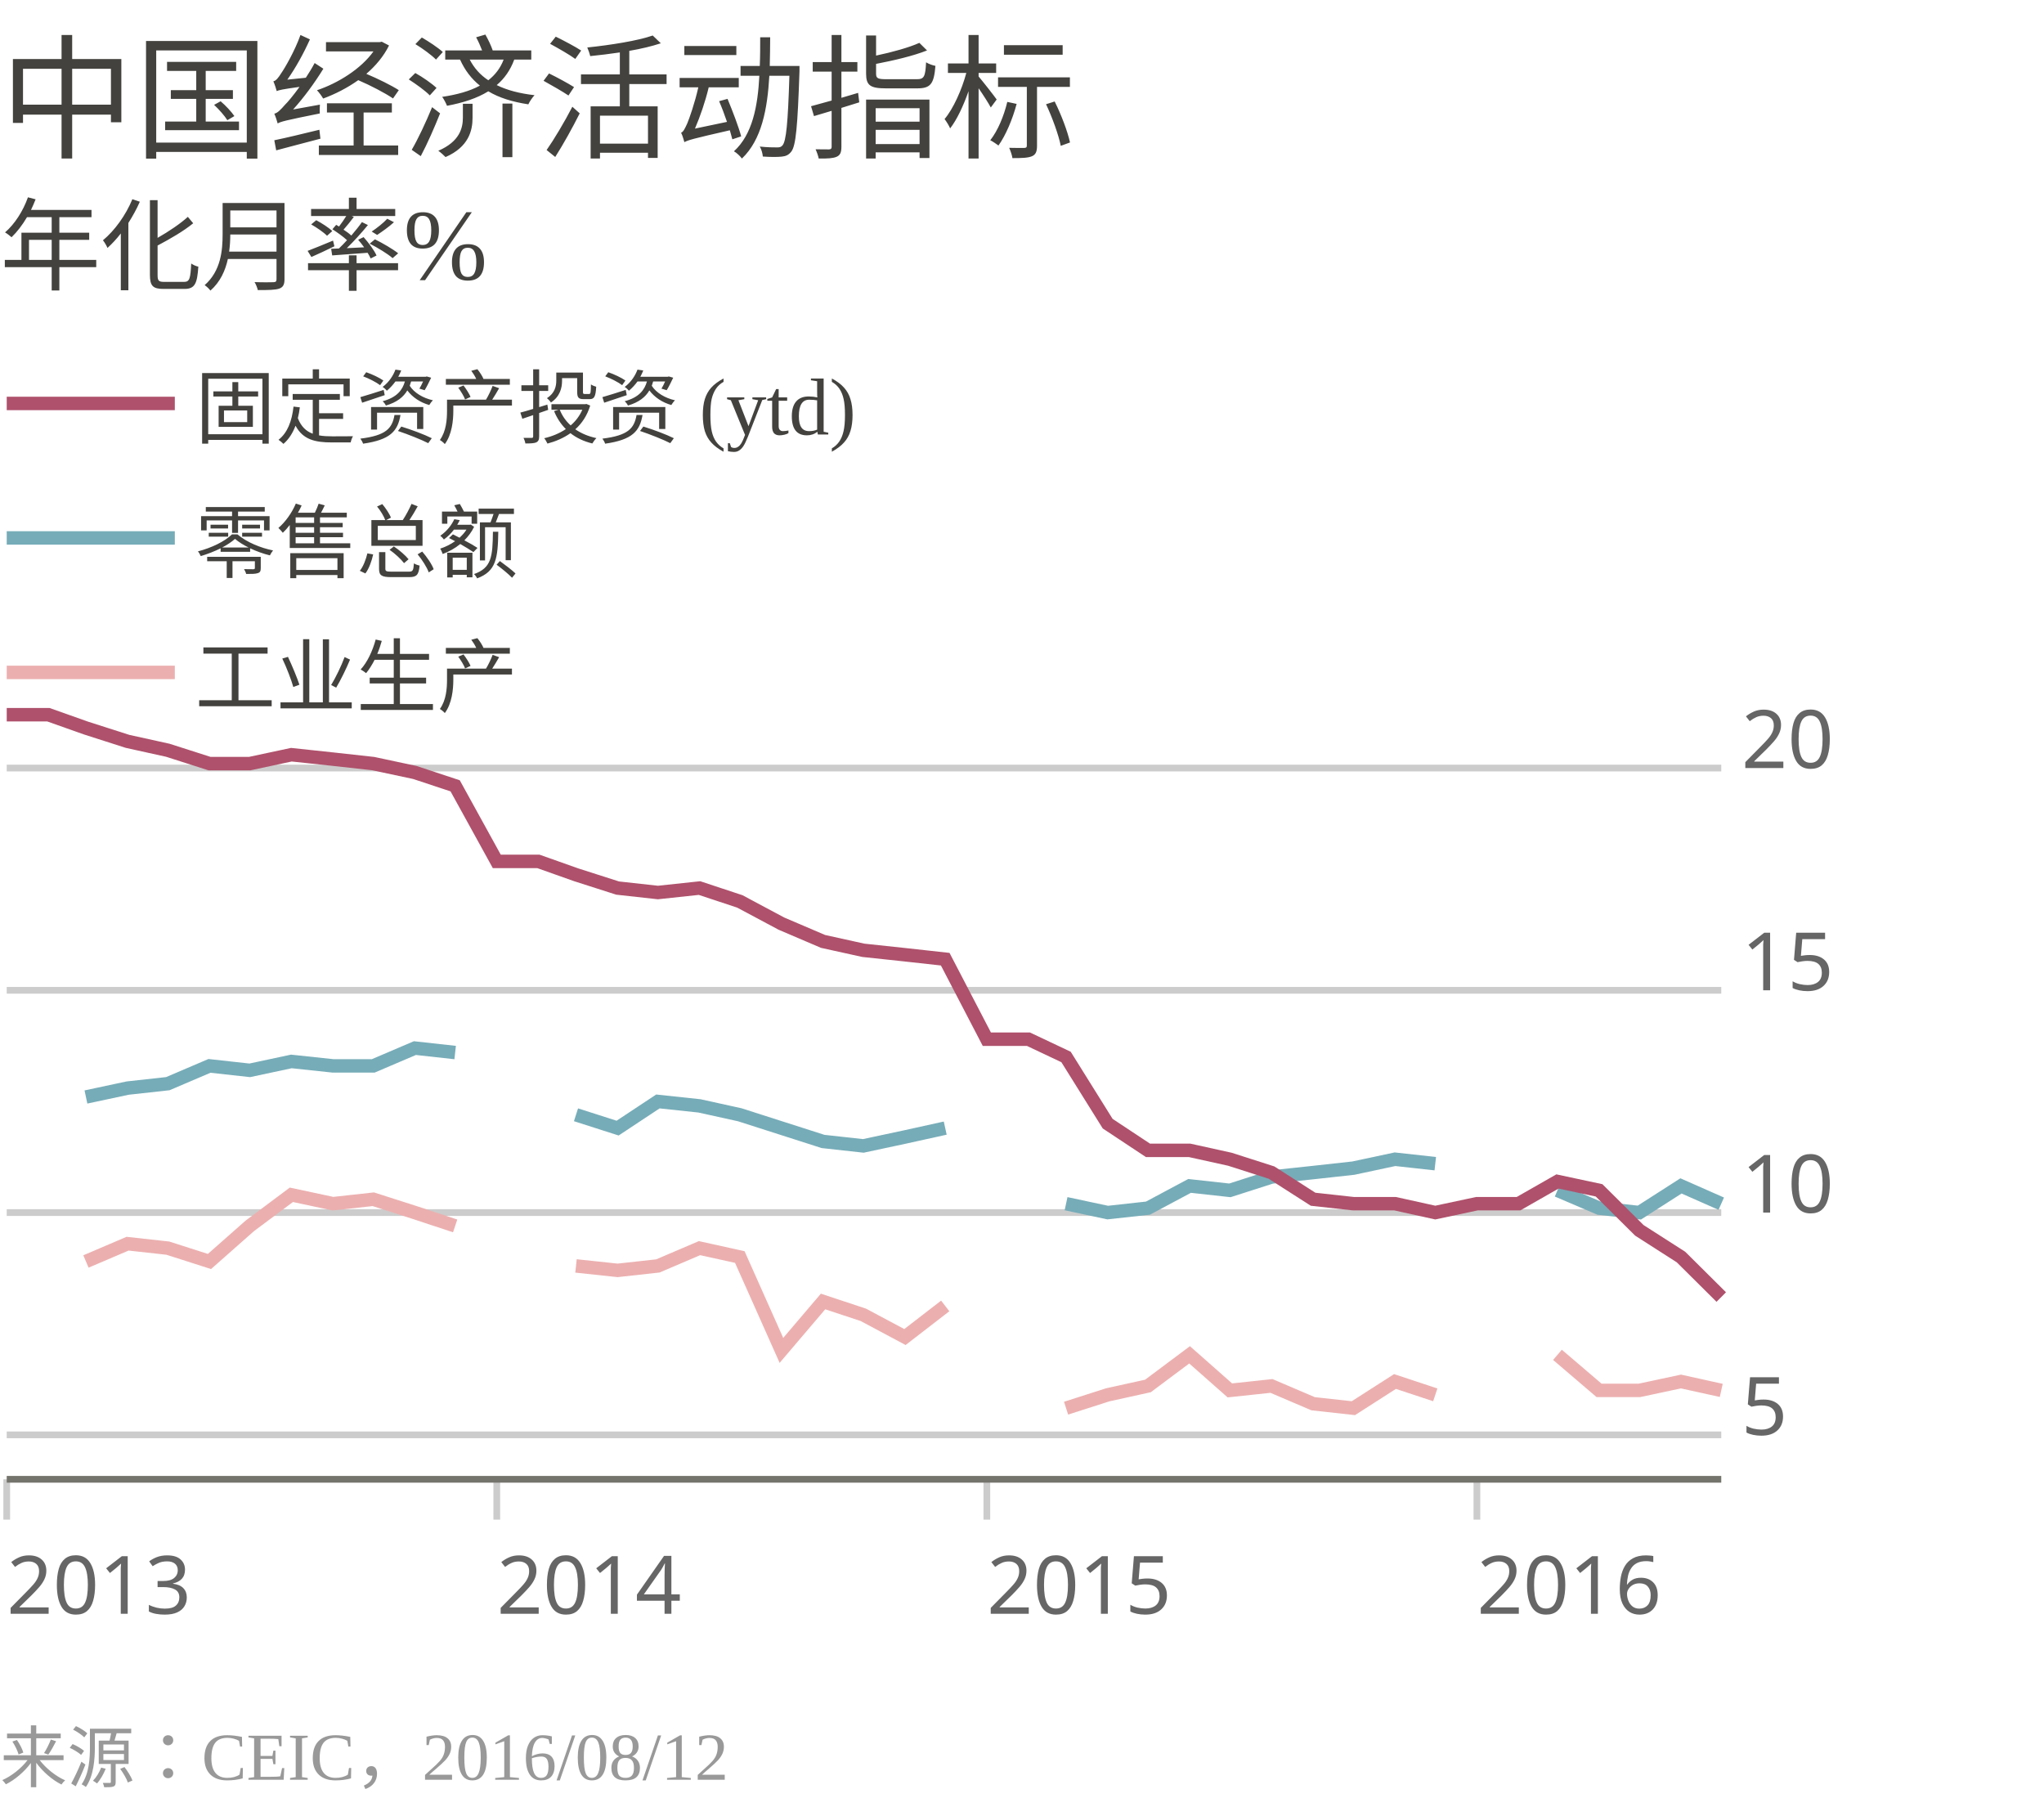
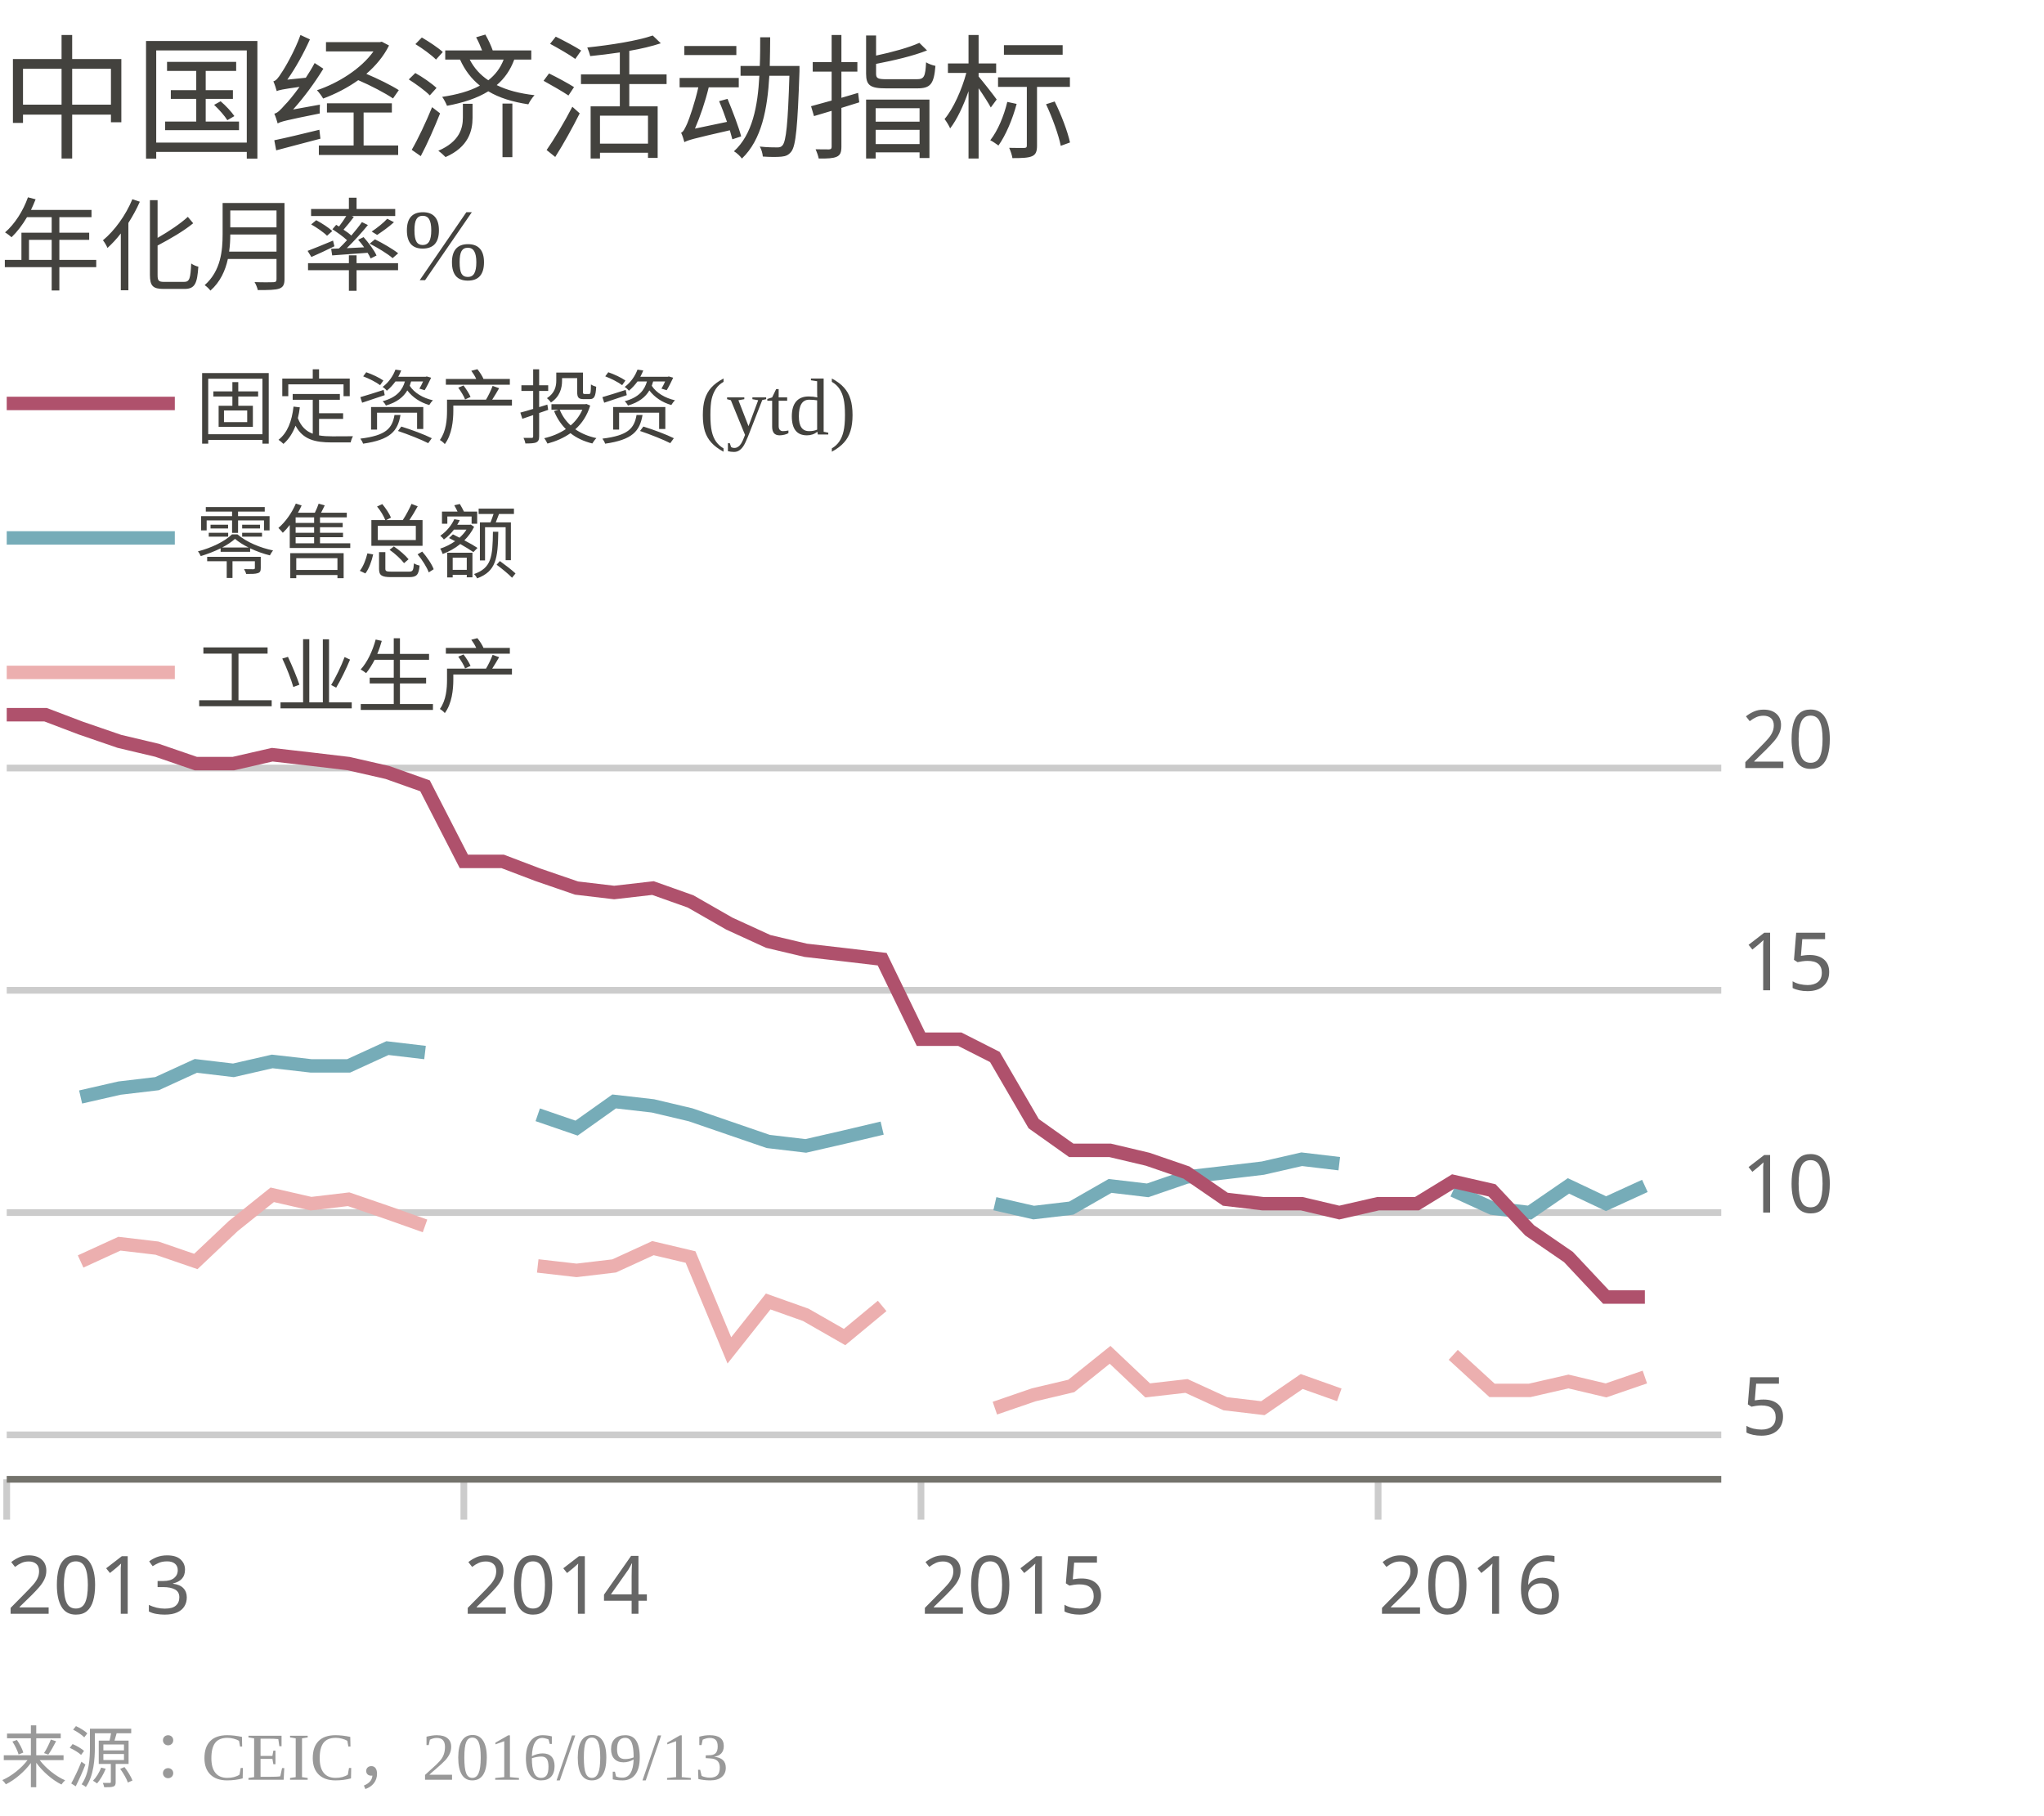
<svg xmlns="http://www.w3.org/2000/svg" viewBox="0 0 304 270">
  <text class="chart-title" fill="#43423e" font-size="20" y="22">中国经济活动指标</text>
  <text class="chart-subtitle" fill="#43423e" font-size="15" y="42">年化月率%</text>
-   <text class="chart-source" font-size="10" fill-opacity="0.4" y="265">来源：CEIC，2016/08/12</text>
+   <text class="chart-source" font-size="10" fill-opacity="0.4" y="265">来源：CEIC，2016/09/13</text>
  <g transform="translate(1,100)">
    <g transform="translate(0,120)" class="x axis">
      <g class="tick" style="" transform="translate(0,0)">
        <line y2="6" x2="0" fill="none" stroke="#000" stroke-opacity="0.2" />
        <text dy="0" style="" y="20" x="0" font-family="MetricWeb,sans-serif" fill-opacity="0.6" font-size="12" text-anchor="start">2013</text>
      </g>
-       <g class="tick" style="" transform="translate(72.88567,0)">
+       <g class="tick" style="" transform="translate(67.98758,0)">
        <line y2="6" x2="0" fill="none" stroke="#000" stroke-opacity="0.2" />
        <text dy="0" style="" y="20" x="0" font-family="MetricWeb,sans-serif" fill-opacity="0.6" font-size="12" text-anchor="start">2014</text>
      </g>
-       <g class="tick" style="" transform="translate(145.7713,0)">
+       <g class="tick" style="" transform="translate(135.9752,0)">
        <line y2="6" x2="0" fill="none" stroke="#000" stroke-opacity="0.2" />
        <text dy="0" style="" y="20" x="0" font-family="MetricWeb,sans-serif" fill-opacity="0.6" font-size="12" text-anchor="start">2015</text>
      </g>
-       <g class="tick" style="" transform="translate(218.657,0)">
+       <g class="tick" style="" transform="translate(203.9627,0)">
        <line y2="6" x2="0" fill="none" stroke="#000" stroke-opacity="0.2" />
        <text dy="0" style="" y="20" x="0" font-family="MetricWeb,sans-serif" fill-opacity="0.6" font-size="12" text-anchor="start">2016</text>
      </g>
      <path class="domain" d="M0,0V0H255V0" fill="none" stroke="#74736c" />
    </g>
    <g transform="translate(255,0)" class="y axis">
      <g class="tick" style="" transform="translate(0,113.3889)">
        <line x2="-255" y2="0" fill="none" stroke="#000" stroke-opacity="0.2" />
        <text dy="0" style="text-anchor: start;" x="3" y="0" font-family="MetricWeb,sans-serif" fill-opacity="0.6" font-size="12">5</text>
      </g>
      <g class="tick" style="" transform="translate(0,80.33333)">
        <line x2="-255" y2="0" fill="none" stroke="#000" stroke-opacity="0.2" />
        <text dy="0" style="text-anchor: start;" x="3" y="0" font-family="MetricWeb,sans-serif" fill-opacity="0.6" font-size="12">10</text>
      </g>
      <g class="tick" style="" transform="translate(0,47.27778)">
        <line x2="-255" y2="0" fill="none" stroke="#000" stroke-opacity="0.2" />
        <text dy="0" style="text-anchor: start;" x="3" y="0" font-family="MetricWeb,sans-serif" fill-opacity="0.6" font-size="12">15</text>
      </g>
      <g class="tick" style="" transform="translate(0,14.22222)">
        <line x2="-255" y2="0" fill="none" stroke="#000" stroke-opacity="0.2" />
        <text dy="0" style="text-anchor: start;" x="3" y="0" font-family="MetricWeb,sans-serif" fill-opacity="0.6" font-size="12">20</text>
      </g>
      <path class="domain" d="M-255,1H0V120H-255" fill="none" stroke="#000" stroke-opacity="0" />
    </g>
    <g class="chart-key" transform="translate(0,-35)">
      <g class="key-element" transform="translate(0,0)">
        <text x="28" font-size="12" fill="#43423e">固定资产投资 (ytd)</text>
        <line x1="0" x2="25" y1="-5" y2="-5" stroke-width="2" fill="none" stroke="#af516c" />
      </g>
      <g class="key-element" transform="translate(0,20)">
        <text x="28" font-size="12" fill="#43423e">零售总额</text>
        <line x1="0" x2="25" y1="-5" y2="-5" stroke-width="2" fill="none" stroke="#76acb8" />
      </g>
      <g class="key-element" transform="translate(0,40)">
        <text x="28" font-size="12" fill="#43423e">工业生产</text>
        <line x1="0" x2="25" y1="-5" y2="-5" stroke-width="2" fill="none" stroke="#ecafaf" />
      </g>
    </g>
    <g>
-       <path d="M11.782,87.606L17.972,84.961L23.962,85.622L30.153,87.606L36.143,82.317L42.334,77.689L48.524,79.011L54.514,78.35L60.705,80.333L66.695,82.317M84.667,88.267L90.857,88.928L96.848,88.267L103.038,85.622L109.029,86.944L115.219,100.828L121.41,93.556L127.4,95.539L133.59,98.844L139.581,94.217M157.553,109.422L163.743,107.439L169.734,106.117L175.924,101.489L181.915,106.778L188.105,106.117L194.295,108.761L200.286,109.422L206.476,105.456L212.467,107.439M230.638,101.489L236.829,106.778L242.819,106.778L249.009,105.456L255,106.778" stroke-width="2" fill="none" stroke="#ecafaf" />
-       <path d="M11.782,63.144L17.972,61.822L23.962,61.161L30.153,58.517L36.143,59.178L42.334,57.856L48.524,58.517L54.514,58.517L60.705,55.872L66.695,56.533M84.667,65.789L90.857,67.772L96.848,63.806L103.038,64.467L109.029,65.789L115.219,67.772L121.41,69.756L127.4,70.417L133.59,69.094L139.581,67.772M157.553,79.011L163.743,80.333L169.734,79.672L175.924,76.367L181.915,77.028L188.105,75.044L194.295,74.383L200.286,73.722L206.476,72.4L212.467,73.061M230.638,77.028L236.829,79.672L242.819,80.333L249.009,76.367L255,79.011" stroke-width="2" fill="none" stroke="#76acb8" />
-       <path d="M0,6.289L6.19,6.289L11.782,8.272L17.972,10.256L23.962,11.578L30.153,13.561L36.143,13.561L42.334,12.239L48.524,12.9L54.514,13.561L60.705,14.883L66.695,16.867L72.886,28.106L79.076,28.106L84.667,30.089L90.857,32.072L96.848,32.733L103.038,32.072L109.029,34.056L115.219,37.361L121.41,40.006L127.4,41.328L133.59,41.989L139.581,42.65L145.771,54.55L151.962,54.55L157.553,57.194L163.743,67.111L169.734,71.078L175.924,71.078L181.915,72.4L188.105,74.383L194.295,78.35L200.286,79.011L206.476,79.011L212.467,80.333L218.657,79.011L224.847,79.011L230.638,75.706L236.829,77.028L242.819,82.978L249.009,86.944L255,92.894" stroke-width="2" fill="none" stroke="#af516c" />
+       <path d="M10.99,87.606L16.764,84.961L22.352,85.622L28.126,87.606L33.714,82.317L39.489,77.689L45.263,79.011L50.851,78.35L56.625,80.333L62.213,82.317M78.977,88.267L84.752,88.928L90.34,88.267L96.114,85.622L101.702,86.944L107.476,100.828L113.251,93.556L118.839,95.539L124.613,98.844L130.201,94.217M146.965,109.422L152.739,107.439L158.327,106.117L164.102,101.489L169.69,106.778L175.464,106.117L181.238,108.761L186.826,109.422L192.6,105.456L198.188,107.439M215.139,101.489L220.913,106.778L226.501,106.778L232.275,105.456L237.863,106.778L243.638,104.794" stroke-width="2" fill="none" stroke="#ecafaf" />
+       <path d="M10.99,63.144L16.764,61.822L22.352,61.161L28.126,58.517L33.714,59.178L39.489,57.856L45.263,58.517L50.851,58.517L56.625,55.872L62.213,56.533M78.977,65.789L84.752,67.772L90.34,63.806L96.114,64.467L101.702,65.789L107.476,67.772L113.251,69.756L118.839,70.417L124.613,69.094L130.201,67.772M146.965,79.011L152.739,80.333L158.327,79.672L164.102,76.367L169.69,77.028L175.464,75.044L181.238,74.383L186.826,73.722L192.6,72.4L198.188,73.061M215.139,77.028L220.913,79.672L226.501,80.333L232.275,76.367L237.863,79.011L243.638,76.367" stroke-width="2" fill="none" stroke="#76acb8" />
+       <path d="M0,6.289L5.774,6.289L10.99,8.272L16.764,10.256L22.352,11.578L28.126,13.561L33.714,13.561L39.489,12.239L45.263,12.9L50.851,13.561L56.625,14.883L62.213,16.867L67.988,28.106L73.762,28.106L78.977,30.089L84.752,32.072L90.34,32.733L96.114,32.072L101.702,34.056L107.476,37.361L113.251,40.006L118.839,41.328L124.613,41.989L130.201,42.65L135.975,54.55L141.749,54.55L146.965,57.194L152.739,67.111L158.327,71.078L164.102,71.078L169.69,72.4L175.464,74.383L181.238,78.35L186.826,79.011L192.6,79.011L198.188,80.333L203.963,79.011L209.737,79.011L215.139,75.706L220.913,77.028L226.501,82.978L232.275,86.944L237.863,92.894L243.638,92.894" stroke-width="2" fill="none" stroke="#af516c" />
    </g>
  </g>
</svg>
